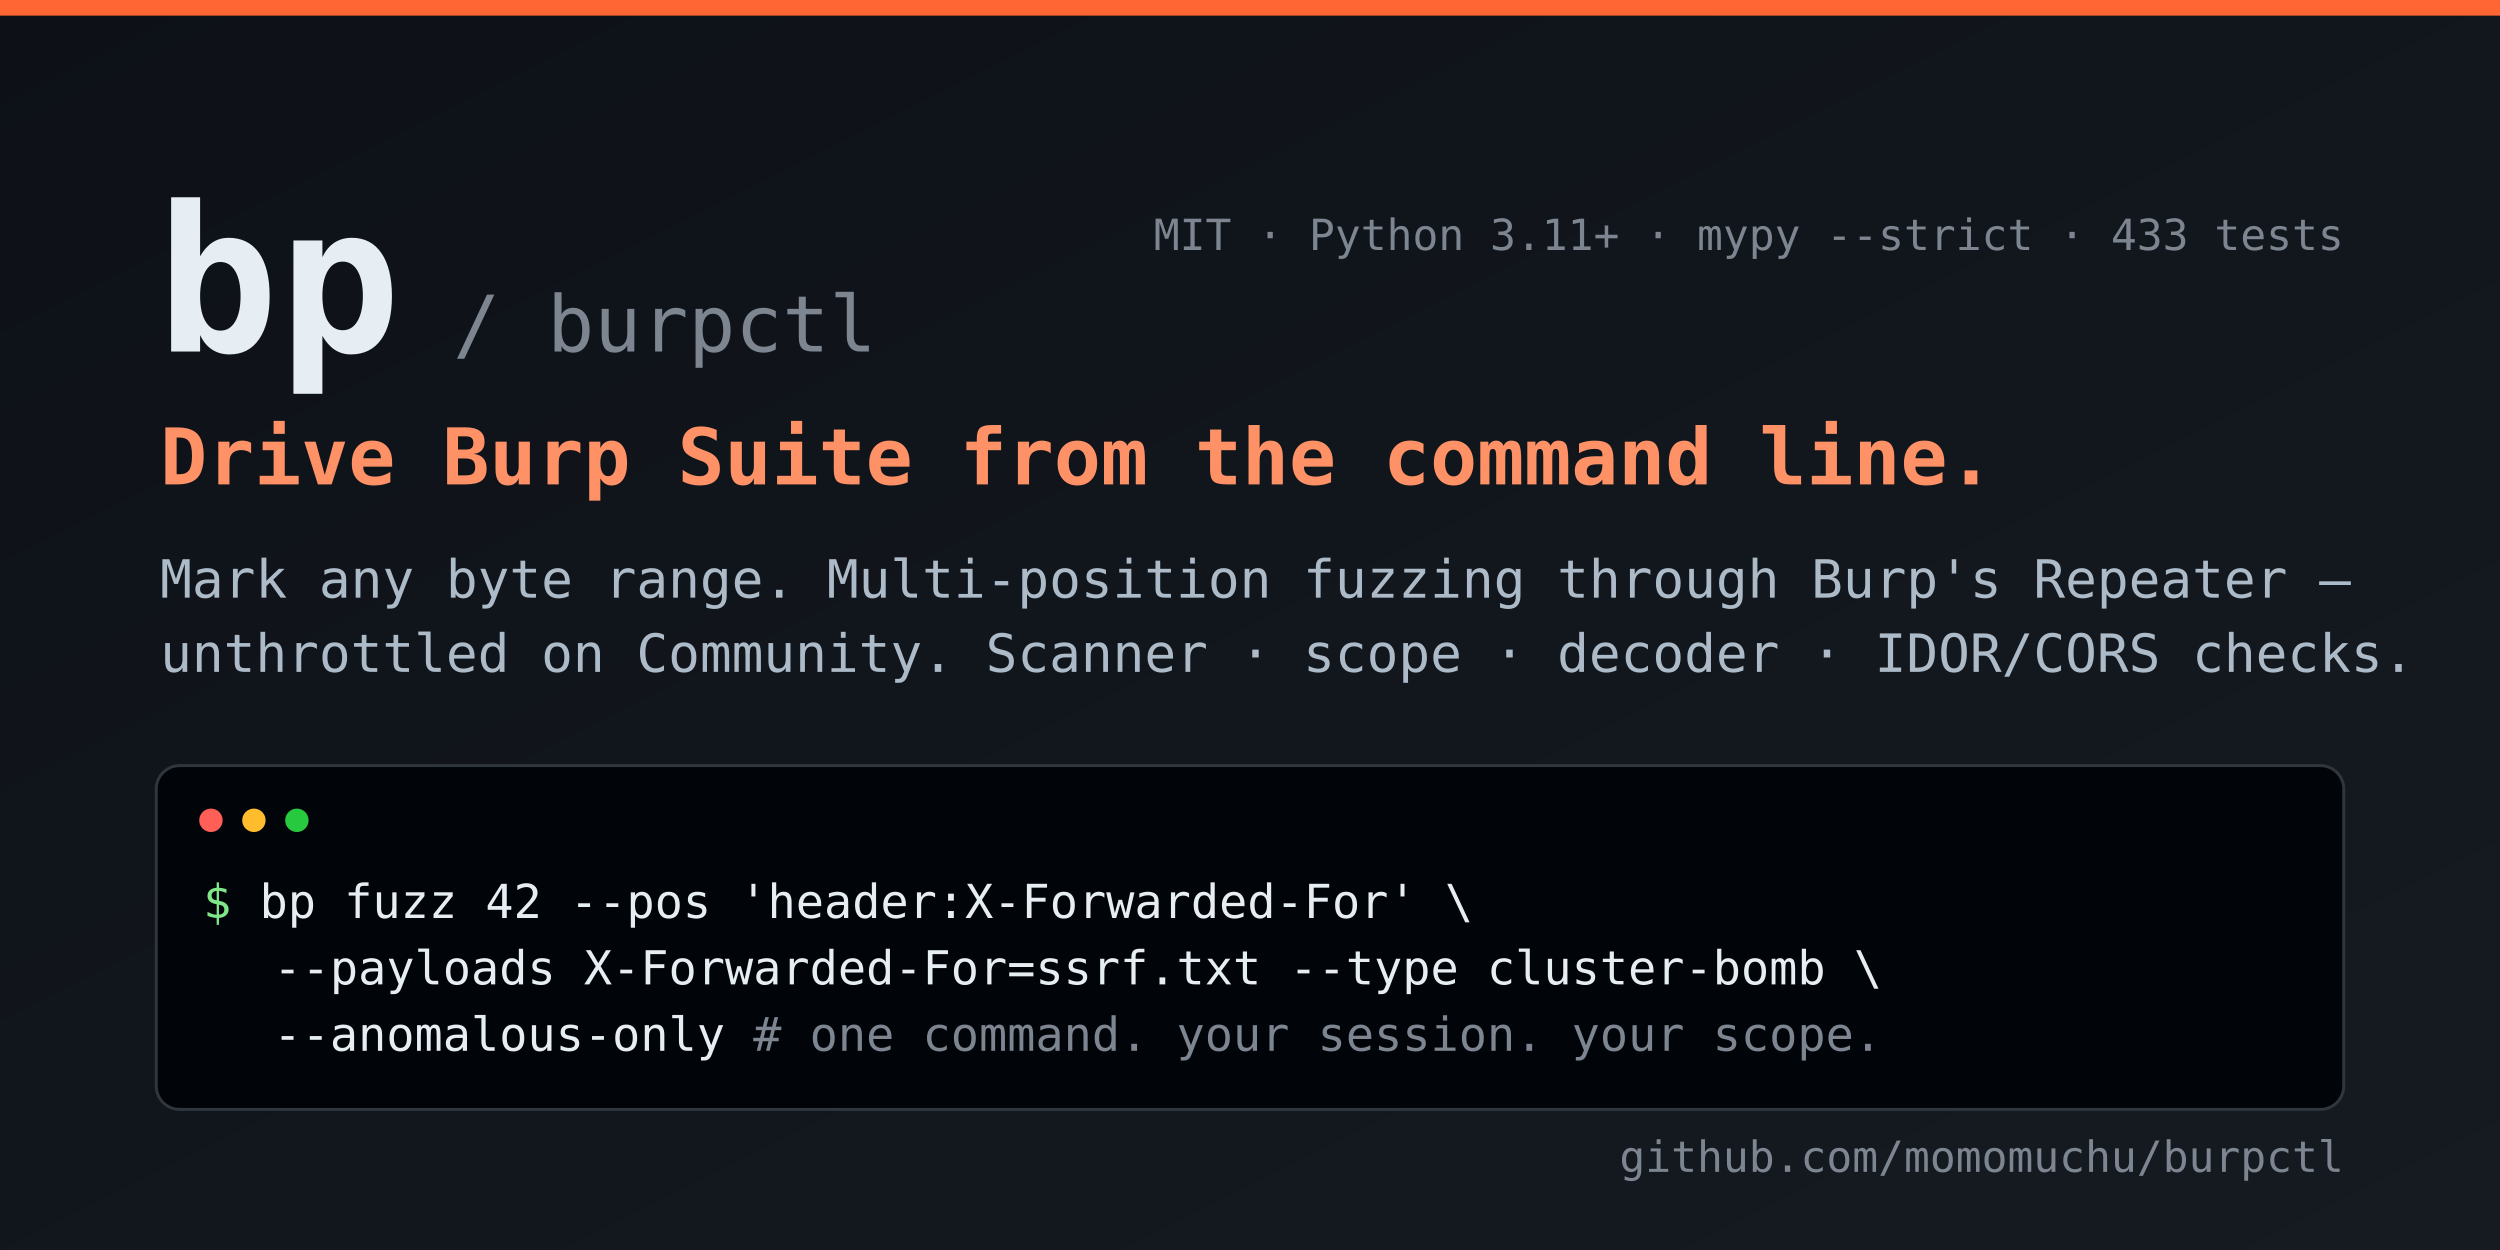
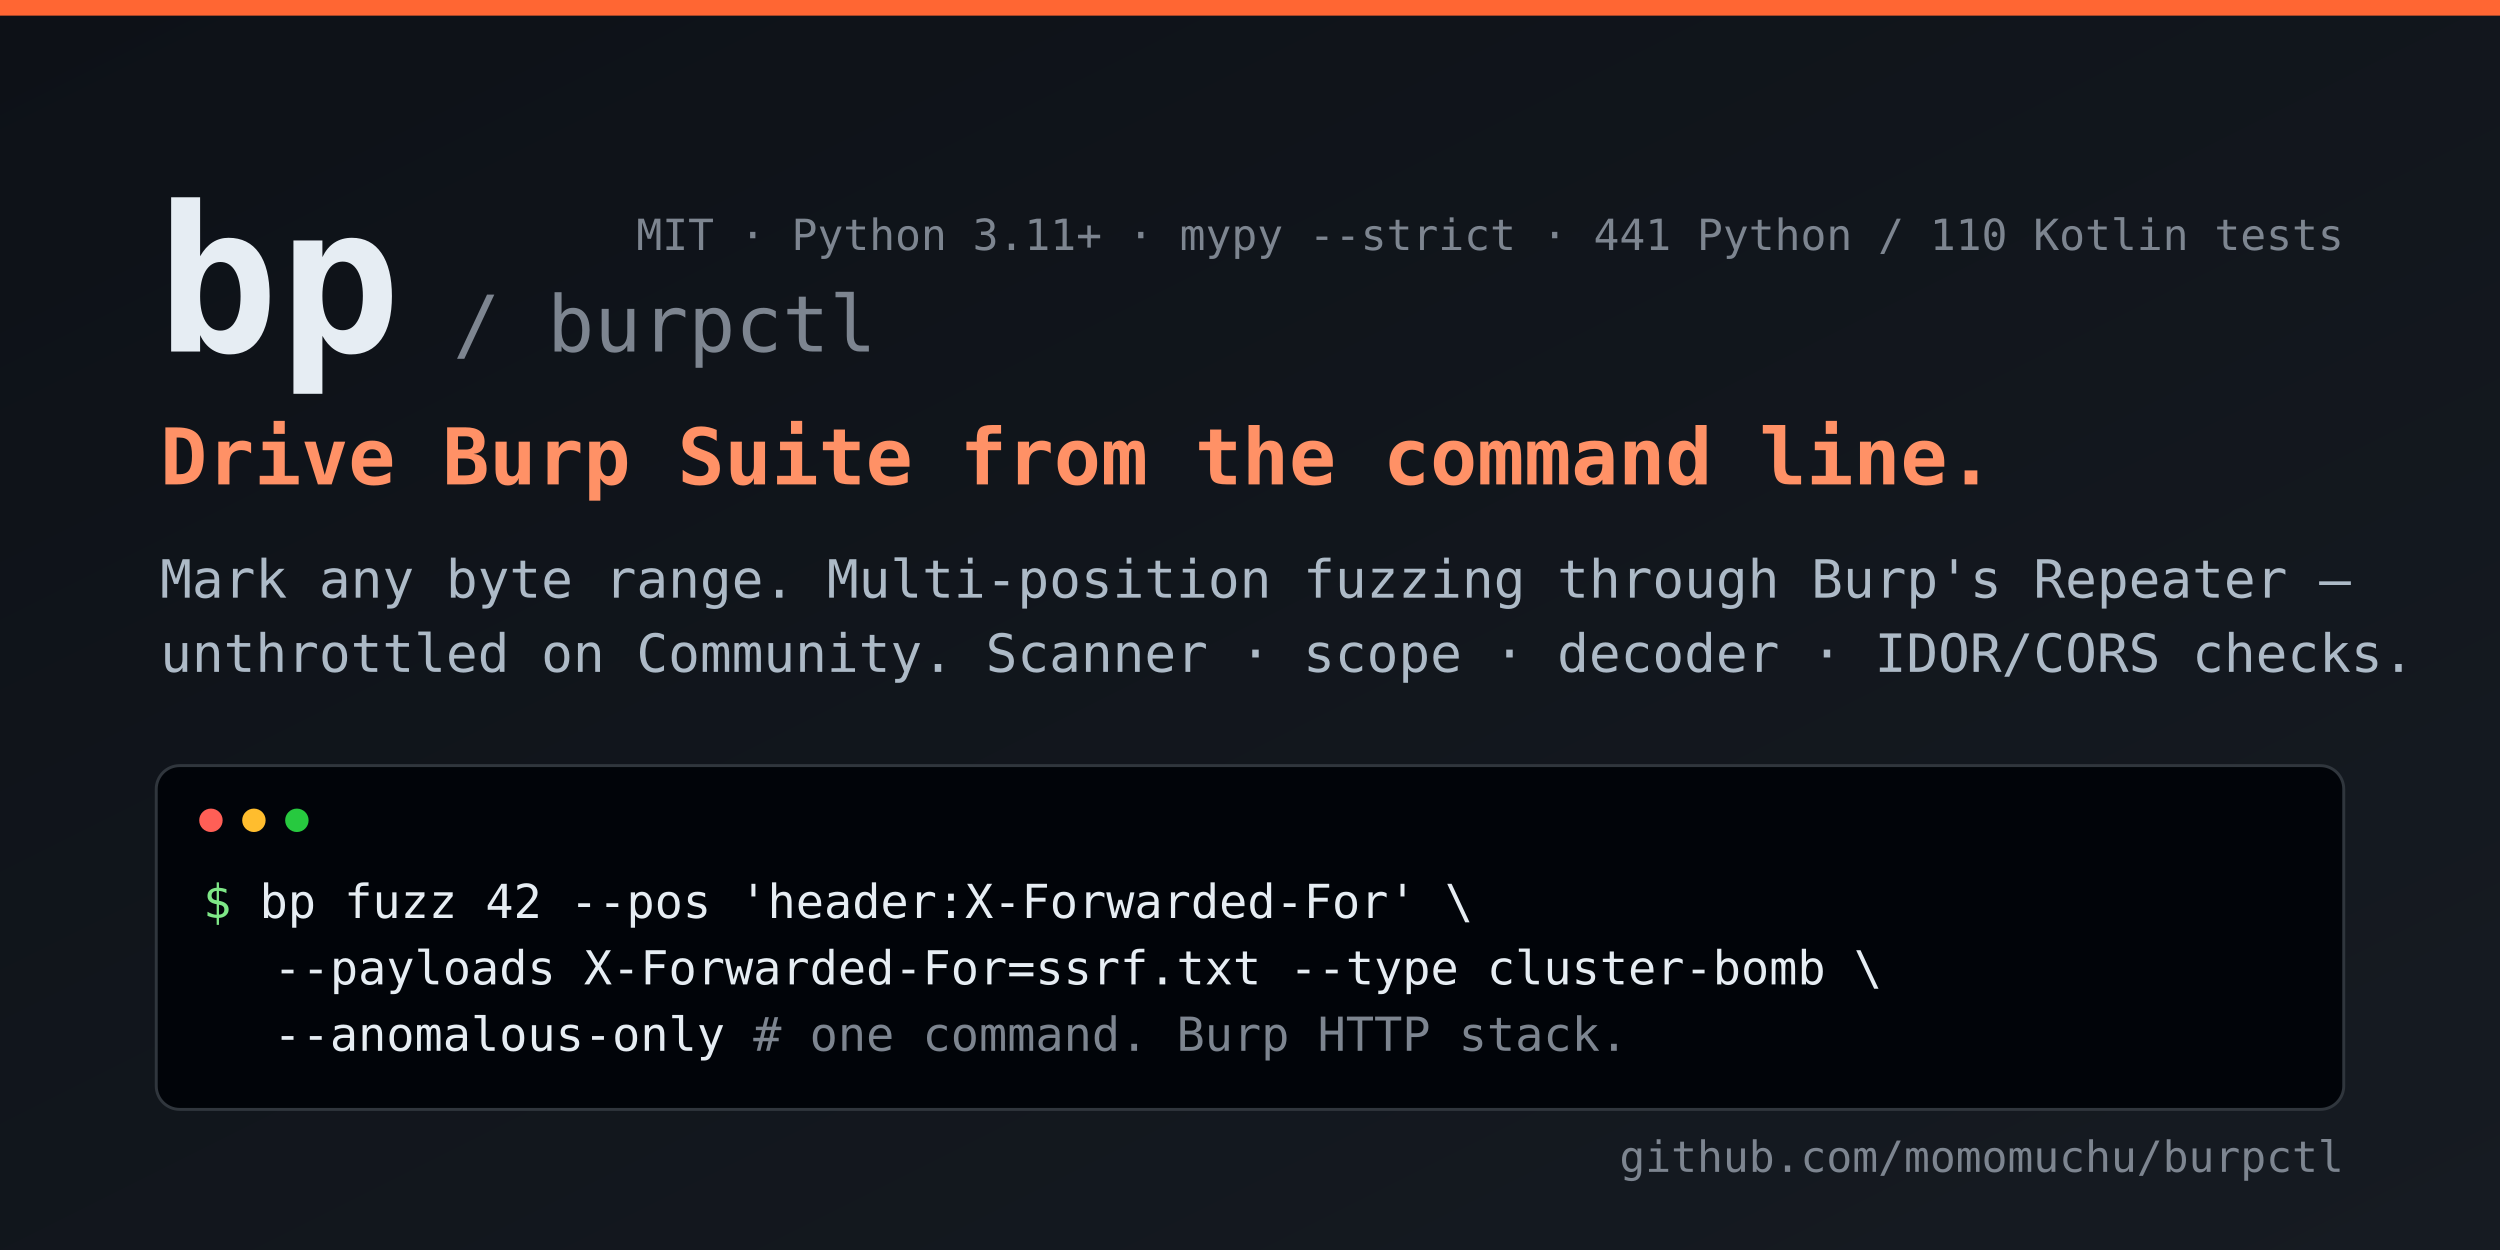
<svg xmlns="http://www.w3.org/2000/svg" width="1280" height="640" viewBox="0 0 1280 640" font-family="ui-monospace, SFMono-Regular, Menlo, Consolas, monospace">
  <defs>
    <linearGradient id="bg" x1="0" y1="0" x2="1" y2="1">
      <stop offset="0" stop-color="#0d1117" />
      <stop offset="1" stop-color="#161b22" />
    </linearGradient>
  </defs>
  <rect width="1280" height="640" fill="url(#bg)" />
  <rect x="0" y="0" width="1280" height="8" fill="#ff6633" />
  <text x="80" y="180" font-size="104" font-weight="700" fill="#e6edf3">bp</text>
  <text x="232" y="180" font-size="40" fill="#7d8590">/ burpctl</text>
  <text x="82" y="248" font-size="40" font-weight="600" fill="#ff9166">Drive Burp Suite from the command line.</text>
  <text x="82" y="306" font-size="27" fill="#adbac7">Mark any byte range. Multi-position fuzzing through Burp's Repeater —</text>
  <text x="82" y="344" font-size="27" fill="#adbac7">unthrottled on Community. Scanner · scope · decoder · IDOR/CORS checks.</text>
  <rect x="80" y="392" width="1120" height="176" rx="12" fill="#010409" stroke="#30363d" stroke-width="1.5" />
  <circle cx="108" cy="420" r="6" fill="#ff5f56" />
  <circle cx="130" cy="420" r="6" fill="#ffbd2e" />
  <circle cx="152" cy="420" r="6" fill="#27c93f" />
  <text x="104" y="470" font-size="24" fill="#7ee787">$ <tspan fill="#e6edf3">bp fuzz 42 --pos 'header:X-Forwarded-For' \</tspan>
  </text>
  <text x="140" y="504" font-size="24" fill="#e6edf3">--payloads X-Forwarded-For=ssrf.txt --type cluster-bomb \</text>
-   <text x="140" y="538" font-size="24" fill="#e6edf3">--anomalous-only <tspan fill="#7d8590"># one command. your session. your scope.</tspan>
+   <text x="140" y="538" font-size="24" fill="#e6edf3">--anomalous-only <tspan fill="#7d8590"># one command. Burp HTTP stack.</tspan>
  </text>
-   <text x="1200" y="128" text-anchor="end" font-size="22" fill="#7d8590">MIT · Python 3.11+ · mypy --strict · 433 tests</text>
+   <text x="1200" y="128" text-anchor="end" font-size="22" fill="#7d8590">MIT · Python 3.11+ · mypy --strict · 441 Python / 110 Kotlin tests</text>
  <text x="1200" y="600" text-anchor="end" font-size="22" fill="#7d8590">github.com/momomuchu/burpctl</text>
</svg>
